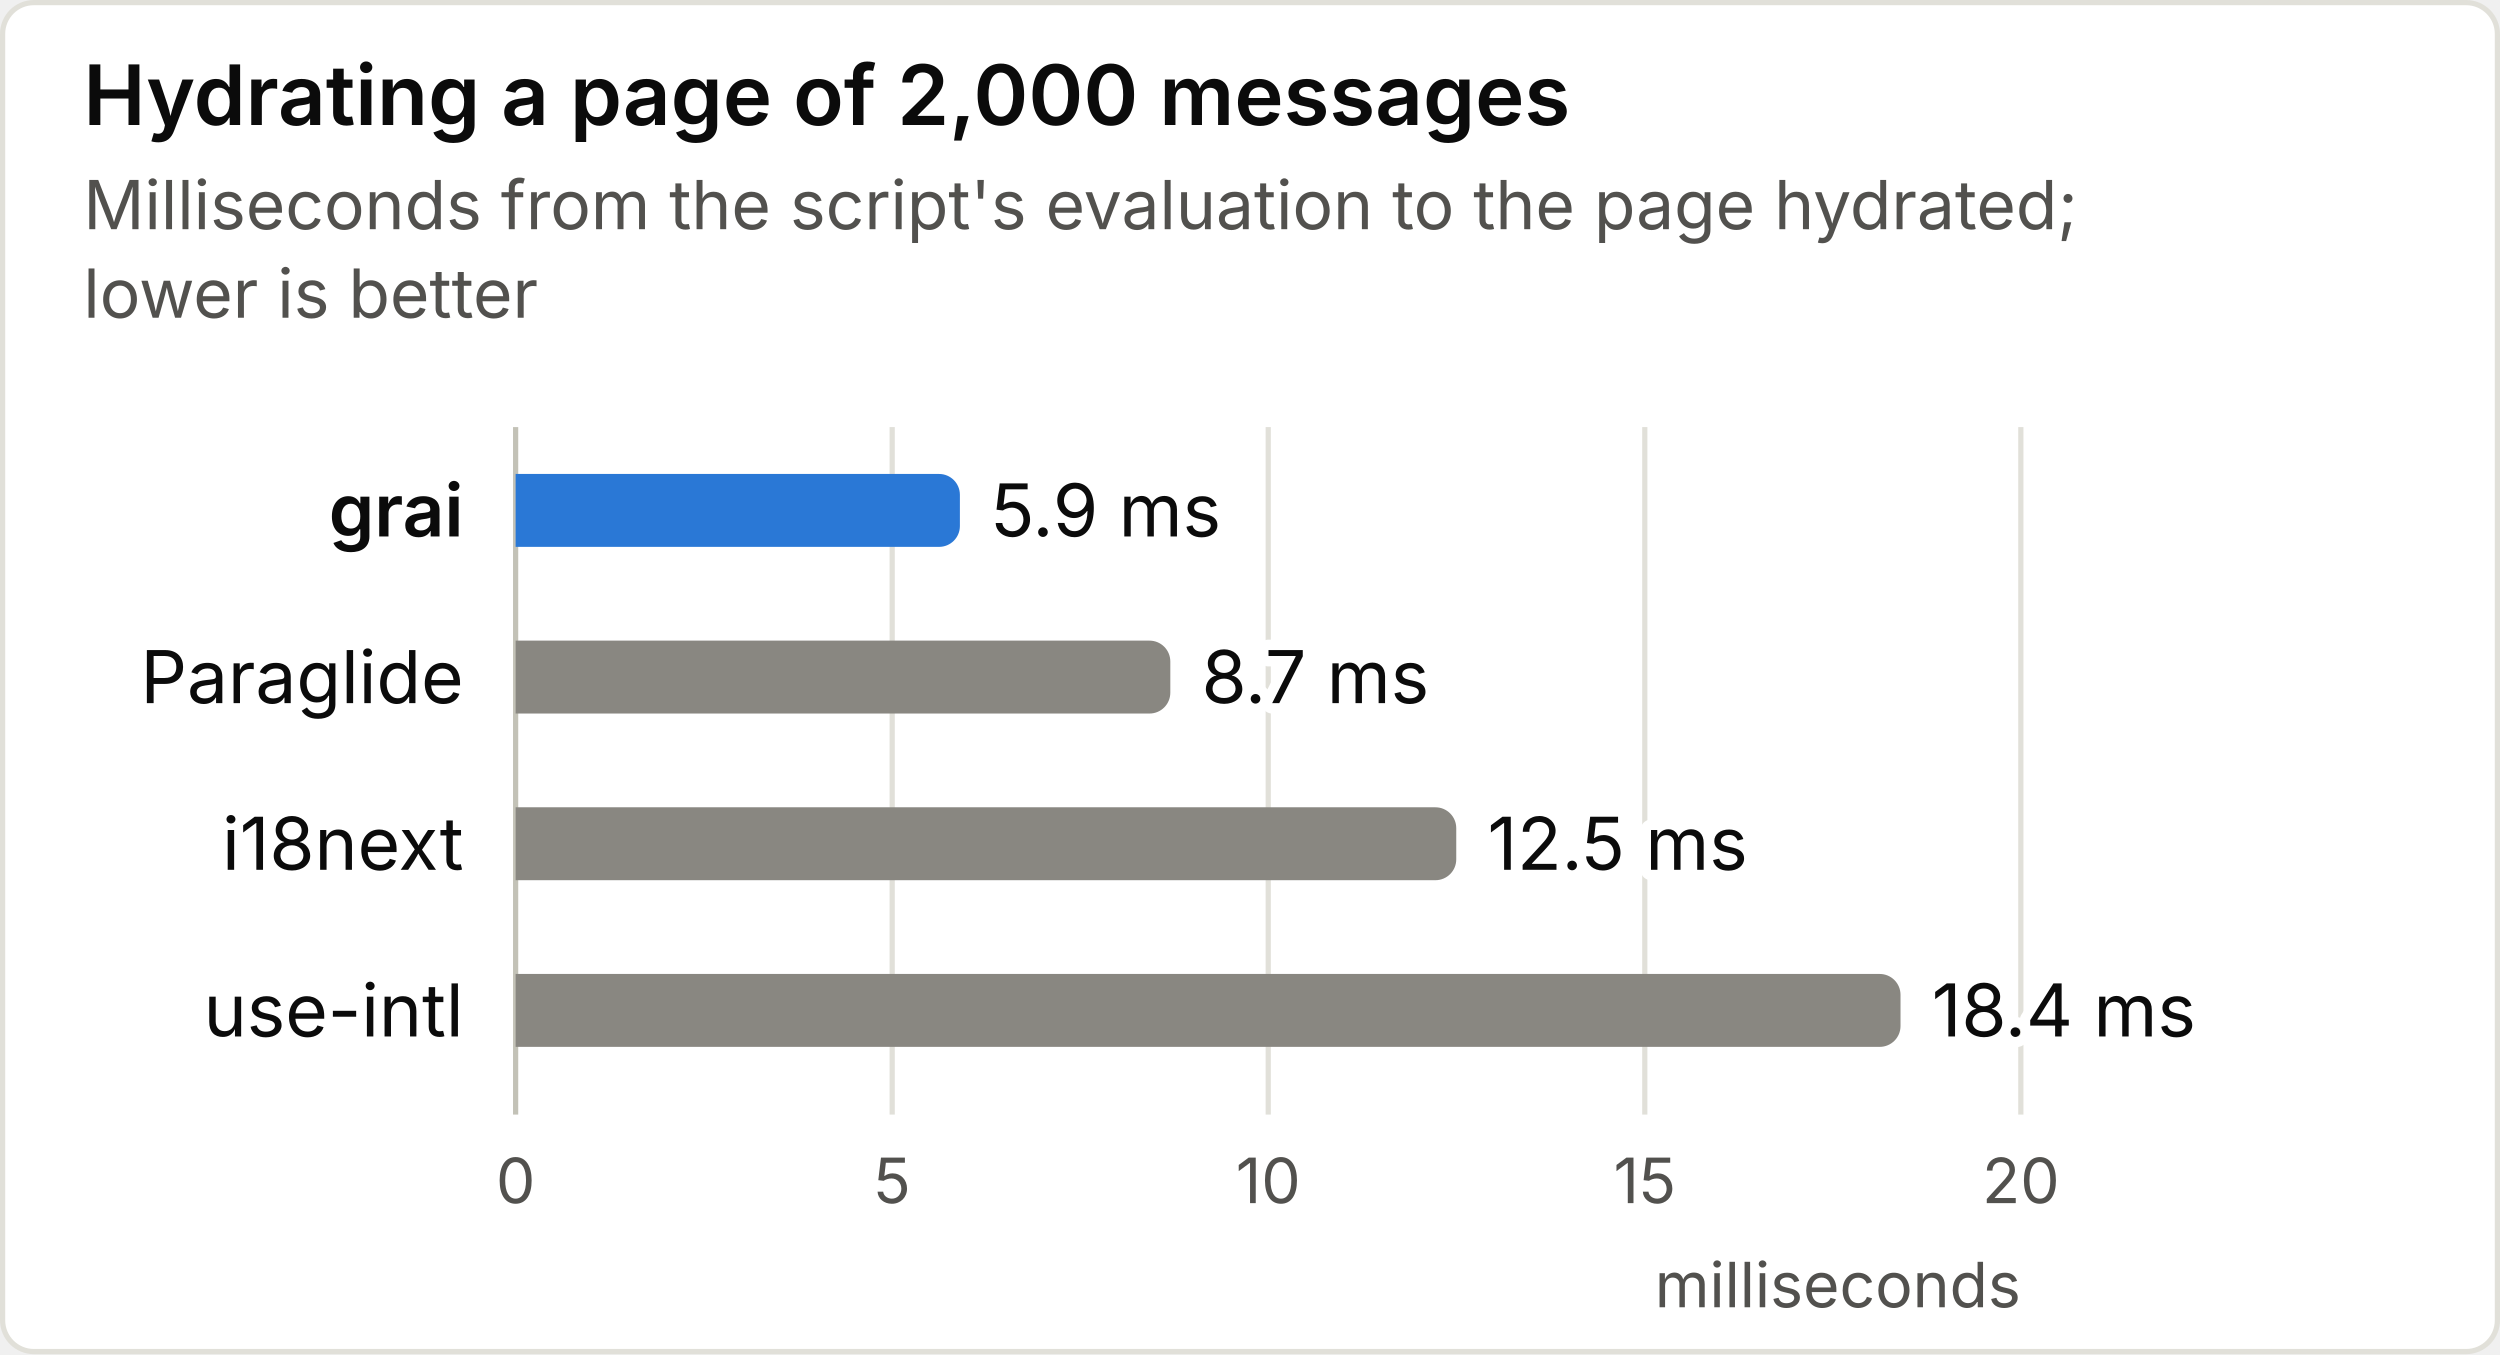
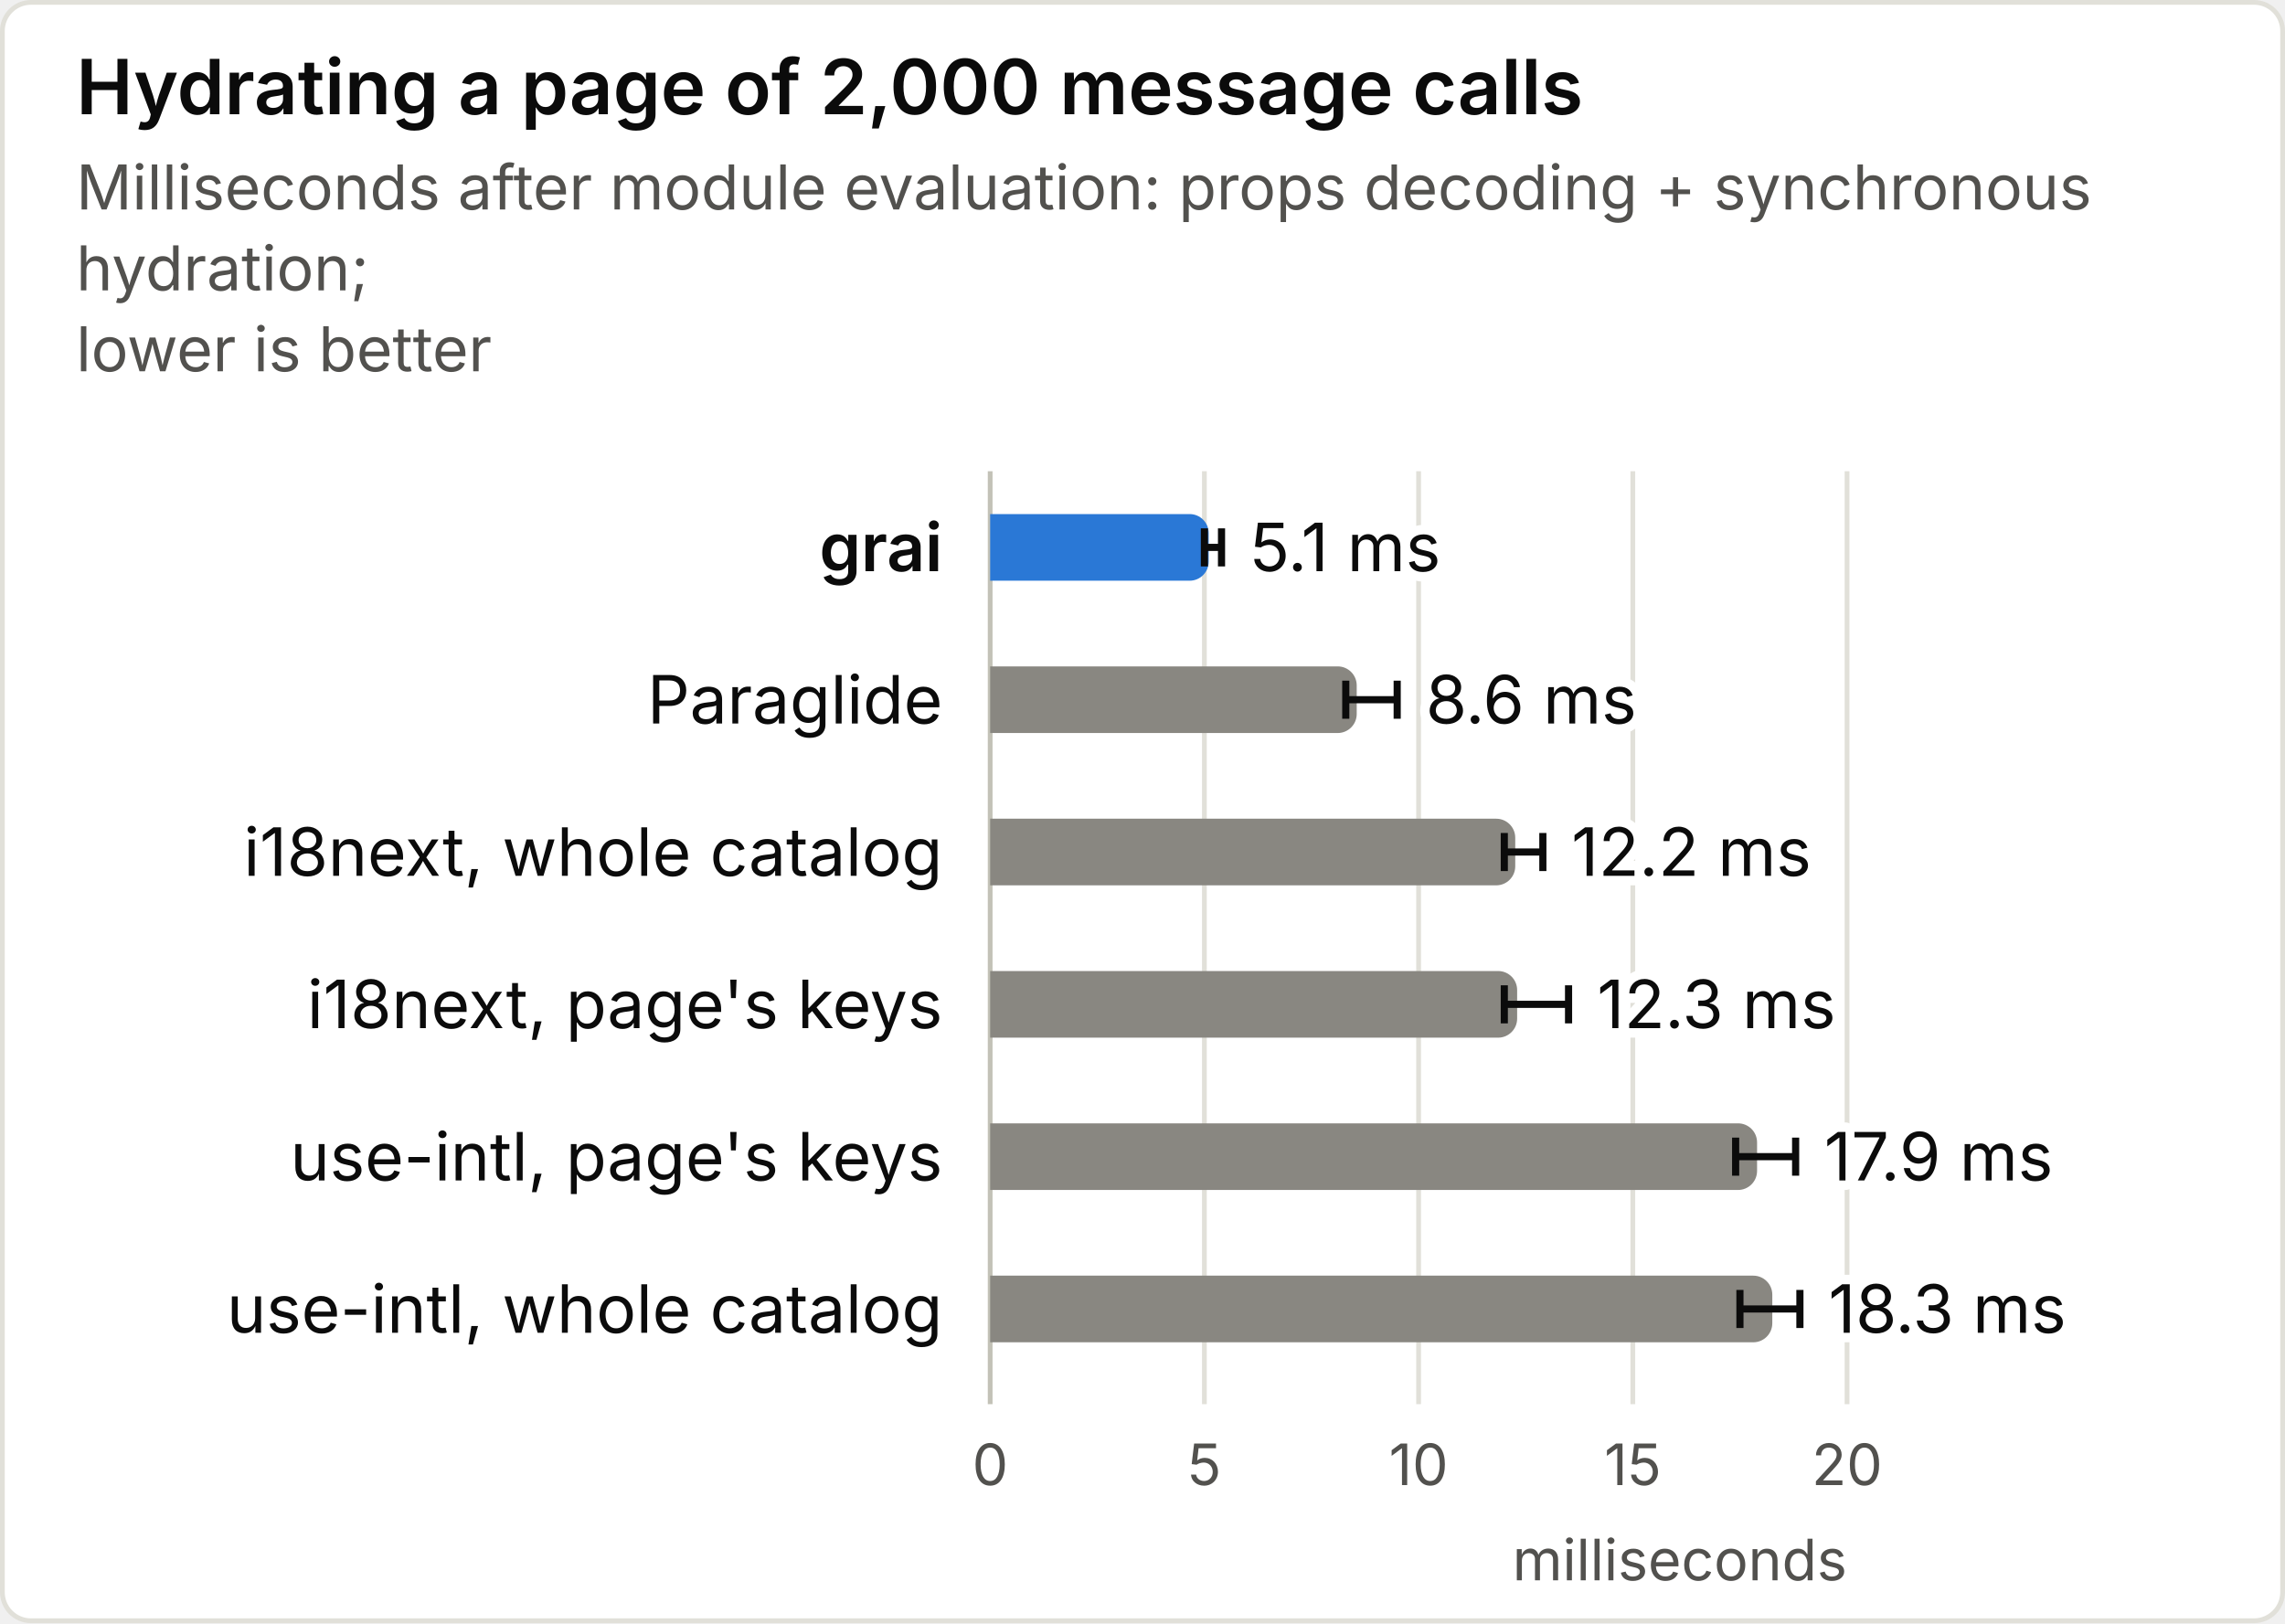
- <svg xmlns="http://www.w3.org/2000/svg" viewBox="0 0 480 260" width="480" height="260" font-family="system-ui, -apple-system, 'Segoe UI', sans-serif">
-   <rect x="0.5" y="0.5" width="479" height="259" rx="6" fill="#ffffff" stroke="#e1e0d9" />
-   <text x="16" y="24" font-size="16" font-weight="600" fill="#0b0b0b">Hydrating a page of 2,000 messages</text>
-   <text x="16" y="44" font-size="13" fill="#52514e">Milliseconds from the script's evaluation to the page hydrated;</text>
-   <text x="16" y="61" font-size="13" fill="#52514e">lower is better</text>
-   <line x1="99" y1="82" x2="99" y2="214" stroke="#c3c2b7" stroke-width="1" />
-   <text x="99" y="231" font-size="12" text-anchor="middle" fill="#52514e" style="font-variant-numeric: tabular-nums">0</text>
-   <line x1="171.3" y1="82" x2="171.3" y2="214" stroke="#e1e0d9" stroke-width="1" />
-   <text x="171.3" y="231" font-size="12" text-anchor="middle" fill="#52514e" style="font-variant-numeric: tabular-nums">5</text>
-   <line x1="243.5" y1="82" x2="243.5" y2="214" stroke="#e1e0d9" stroke-width="1" />
-   <text x="243.5" y="231" font-size="12" text-anchor="middle" fill="#52514e" style="font-variant-numeric: tabular-nums">10</text>
-   <line x1="315.8" y1="82" x2="315.8" y2="214" stroke="#e1e0d9" stroke-width="1" />
-   <text x="315.8" y="231" font-size="12" text-anchor="middle" fill="#52514e" style="font-variant-numeric: tabular-nums">15</text>
-   <line x1="388" y1="82" x2="388" y2="214" stroke="#e1e0d9" stroke-width="1" />
-   <text x="388" y="231" font-size="12" text-anchor="middle" fill="#52514e" style="font-variant-numeric: tabular-nums">20</text>
-   <text x="89" y="103" font-size="14" text-anchor="end" font-weight="600" fill="#0b0b0b">grai</text>
-   <path d="M99,91H180.3A4,4 0 0 1 184.3,95V101A4,4 0 0 1 180.3,105H99Z" fill="#2a78d6" />
-   <text x="190.3" y="103" font-size="14" fill="#0b0b0b" stroke="#ffffff" stroke-width="4" stroke-linejoin="round" paint-order="stroke" style="font-variant-numeric: tabular-nums">5.9 ms</text>
-   <text x="89" y="135" font-size="14" text-anchor="end" fill="#0b0b0b">Paraglide</text>
-   <path d="M99,123H220.7A4,4 0 0 1 224.7,127V133A4,4 0 0 1 220.7,137H99Z" fill="#898781" />
-   <text x="230.7" y="135" font-size="14" fill="#0b0b0b" stroke="#ffffff" stroke-width="4" stroke-linejoin="round" paint-order="stroke" style="font-variant-numeric: tabular-nums">8.7 ms</text>
-   <text x="89" y="167" font-size="14" text-anchor="end" fill="#0b0b0b">i18next</text>
-   <path d="M99,155H275.6A4,4 0 0 1 279.6,159V165A4,4 0 0 1 275.6,169H99Z" fill="#898781" />
-   <text x="285.6" y="167" font-size="14" fill="#0b0b0b" stroke="#ffffff" stroke-width="4" stroke-linejoin="round" paint-order="stroke" style="font-variant-numeric: tabular-nums">12.5 ms</text>
-   <text x="89" y="199" font-size="14" text-anchor="end" fill="#0b0b0b">use-intl</text>
-   <path d="M99,187H360.9A4,4 0 0 1 364.9,191V197A4,4 0 0 1 360.9,201H99Z" fill="#898781" />
-   <text x="370.9" y="199" font-size="14" fill="#0b0b0b" stroke="#ffffff" stroke-width="4" stroke-linejoin="round" paint-order="stroke" style="font-variant-numeric: tabular-nums">18.4 ms</text>
-   <text x="388" y="251" font-size="12" text-anchor="end" fill="#52514e">milliseconds</text>
+ <svg xmlns="http://www.w3.org/2000/svg" viewBox="0 0 480 341" width="480" height="341" font-family="system-ui, -apple-system, 'Segoe UI', sans-serif">
+   <rect x="0.5" y="0.5" width="479" height="340" rx="6" fill="#ffffff" stroke="#e1e0d9" />
+   <text x="16" y="24" font-size="16" font-weight="600" fill="#0b0b0b">Hydrating a page of 2,000 message calls</text>
+   <text x="16" y="44" font-size="13" fill="#52514e">Milliseconds after module evaluation: props decoding + synchronous</text>
+   <text x="16" y="61" font-size="13" fill="#52514e">hydration;</text>
+   <text x="16" y="78" font-size="13" fill="#52514e">lower is better</text>
+   <line x1="208" y1="99" x2="208" y2="295" stroke="#c3c2b7" stroke-width="1" />
+   <text x="208" y="312" font-size="12" text-anchor="middle" fill="#52514e" style="font-variant-numeric: tabular-nums">0</text>
+   <line x1="253" y1="99" x2="253" y2="295" stroke="#e1e0d9" stroke-width="1" />
+   <text x="253" y="312" font-size="12" text-anchor="middle" fill="#52514e" style="font-variant-numeric: tabular-nums">5</text>
+   <line x1="298" y1="99" x2="298" y2="295" stroke="#e1e0d9" stroke-width="1" />
+   <text x="298" y="312" font-size="12" text-anchor="middle" fill="#52514e" style="font-variant-numeric: tabular-nums">10</text>
+   <line x1="343" y1="99" x2="343" y2="295" stroke="#e1e0d9" stroke-width="1" />
+   <text x="343" y="312" font-size="12" text-anchor="middle" fill="#52514e" style="font-variant-numeric: tabular-nums">15</text>
+   <line x1="388" y1="99" x2="388" y2="295" stroke="#e1e0d9" stroke-width="1" />
+   <text x="388" y="312" font-size="12" text-anchor="middle" fill="#52514e" style="font-variant-numeric: tabular-nums">20</text>
+   <text x="198" y="120" font-size="14" text-anchor="end" font-weight="600" fill="#0b0b0b">grai</text>
+   <path d="M208,108H249.9A4,4 0 0 1 253.9,112V118A4,4 0 0 1 249.9,122H208Z" fill="#2a78d6" />
+   <path d="M253,115H256.6M253,111V119M256.6,111V119" stroke="#0b0b0b" stroke-width="1.5" fill="none" />
+   <text x="262.6" y="120" font-size="14" fill="#0b0b0b" stroke="#ffffff" stroke-width="4" stroke-linejoin="round" paint-order="stroke" style="font-variant-numeric: tabular-nums">5.1 ms</text>
+   <text x="198" y="152" font-size="14" text-anchor="end" fill="#0b0b0b">Paraglide</text>
+   <path d="M208,140H281A4,4 0 0 1 285,144V150A4,4 0 0 1 281,154H208Z" fill="#898781" />
+   <path d="M282.7,147H293.5M282.7,143V151M293.5,143V151" stroke="#0b0b0b" stroke-width="1.5" fill="none" />
+   <text x="299.5" y="152" font-size="14" fill="#0b0b0b" stroke="#ffffff" stroke-width="4" stroke-linejoin="round" paint-order="stroke" style="font-variant-numeric: tabular-nums">8.6 ms</text>
+   <text x="198" y="184" font-size="14" text-anchor="end" fill="#0b0b0b">i18next, whole catalog</text>
+   <path d="M208,172H314.3A4,4 0 0 1 318.3,176V182A4,4 0 0 1 314.3,186H208Z" fill="#898781" />
+   <path d="M316,179H324.1M316,175V183M324.1,175V183" stroke="#0b0b0b" stroke-width="1.5" fill="none" />
+   <text x="330.1" y="184" font-size="14" fill="#0b0b0b" stroke="#ffffff" stroke-width="4" stroke-linejoin="round" paint-order="stroke" style="font-variant-numeric: tabular-nums">12.2 ms</text>
+   <text x="198" y="216" font-size="14" text-anchor="end" fill="#0b0b0b">i18next, page's keys</text>
+   <path d="M208,204H314.7A4,4 0 0 1 318.7,208V214A4,4 0 0 1 314.7,218H208Z" fill="#898781" />
+   <path d="M316,211H329.5M316,207V215M329.5,207V215" stroke="#0b0b0b" stroke-width="1.5" fill="none" />
+   <text x="335.5" y="216" font-size="14" fill="#0b0b0b" stroke="#ffffff" stroke-width="4" stroke-linejoin="round" paint-order="stroke" style="font-variant-numeric: tabular-nums">12.3 ms</text>
+   <text x="198" y="248" font-size="14" text-anchor="end" fill="#0b0b0b">use-intl, page's keys</text>
+   <path d="M208,236H365.1A4,4 0 0 1 369.1,240V246A4,4 0 0 1 365.1,250H208Z" fill="#898781" />
+   <path d="M364.6,243H377.2M364.6,239V247M377.2,239V247" stroke="#0b0b0b" stroke-width="1.5" fill="none" />
+   <text x="383.2" y="248" font-size="14" fill="#0b0b0b" stroke="#ffffff" stroke-width="4" stroke-linejoin="round" paint-order="stroke" style="font-variant-numeric: tabular-nums">17.9 ms</text>
+   <text x="198" y="280" font-size="14" text-anchor="end" fill="#0b0b0b">use-intl, whole catalog</text>
+   <path d="M208,268H368.3A4,4 0 0 1 372.3,272V278A4,4 0 0 1 368.3,282H208Z" fill="#898781" />
+   <path d="M365.5,275H378.1M365.5,271V279M378.1,271V279" stroke="#0b0b0b" stroke-width="1.5" fill="none" />
+   <text x="384.1" y="280" font-size="14" fill="#0b0b0b" stroke="#ffffff" stroke-width="4" stroke-linejoin="round" paint-order="stroke" style="font-variant-numeric: tabular-nums">18.3 ms</text>
+   <text x="388" y="332" font-size="12" text-anchor="end" fill="#52514e">milliseconds</text>
</svg>
